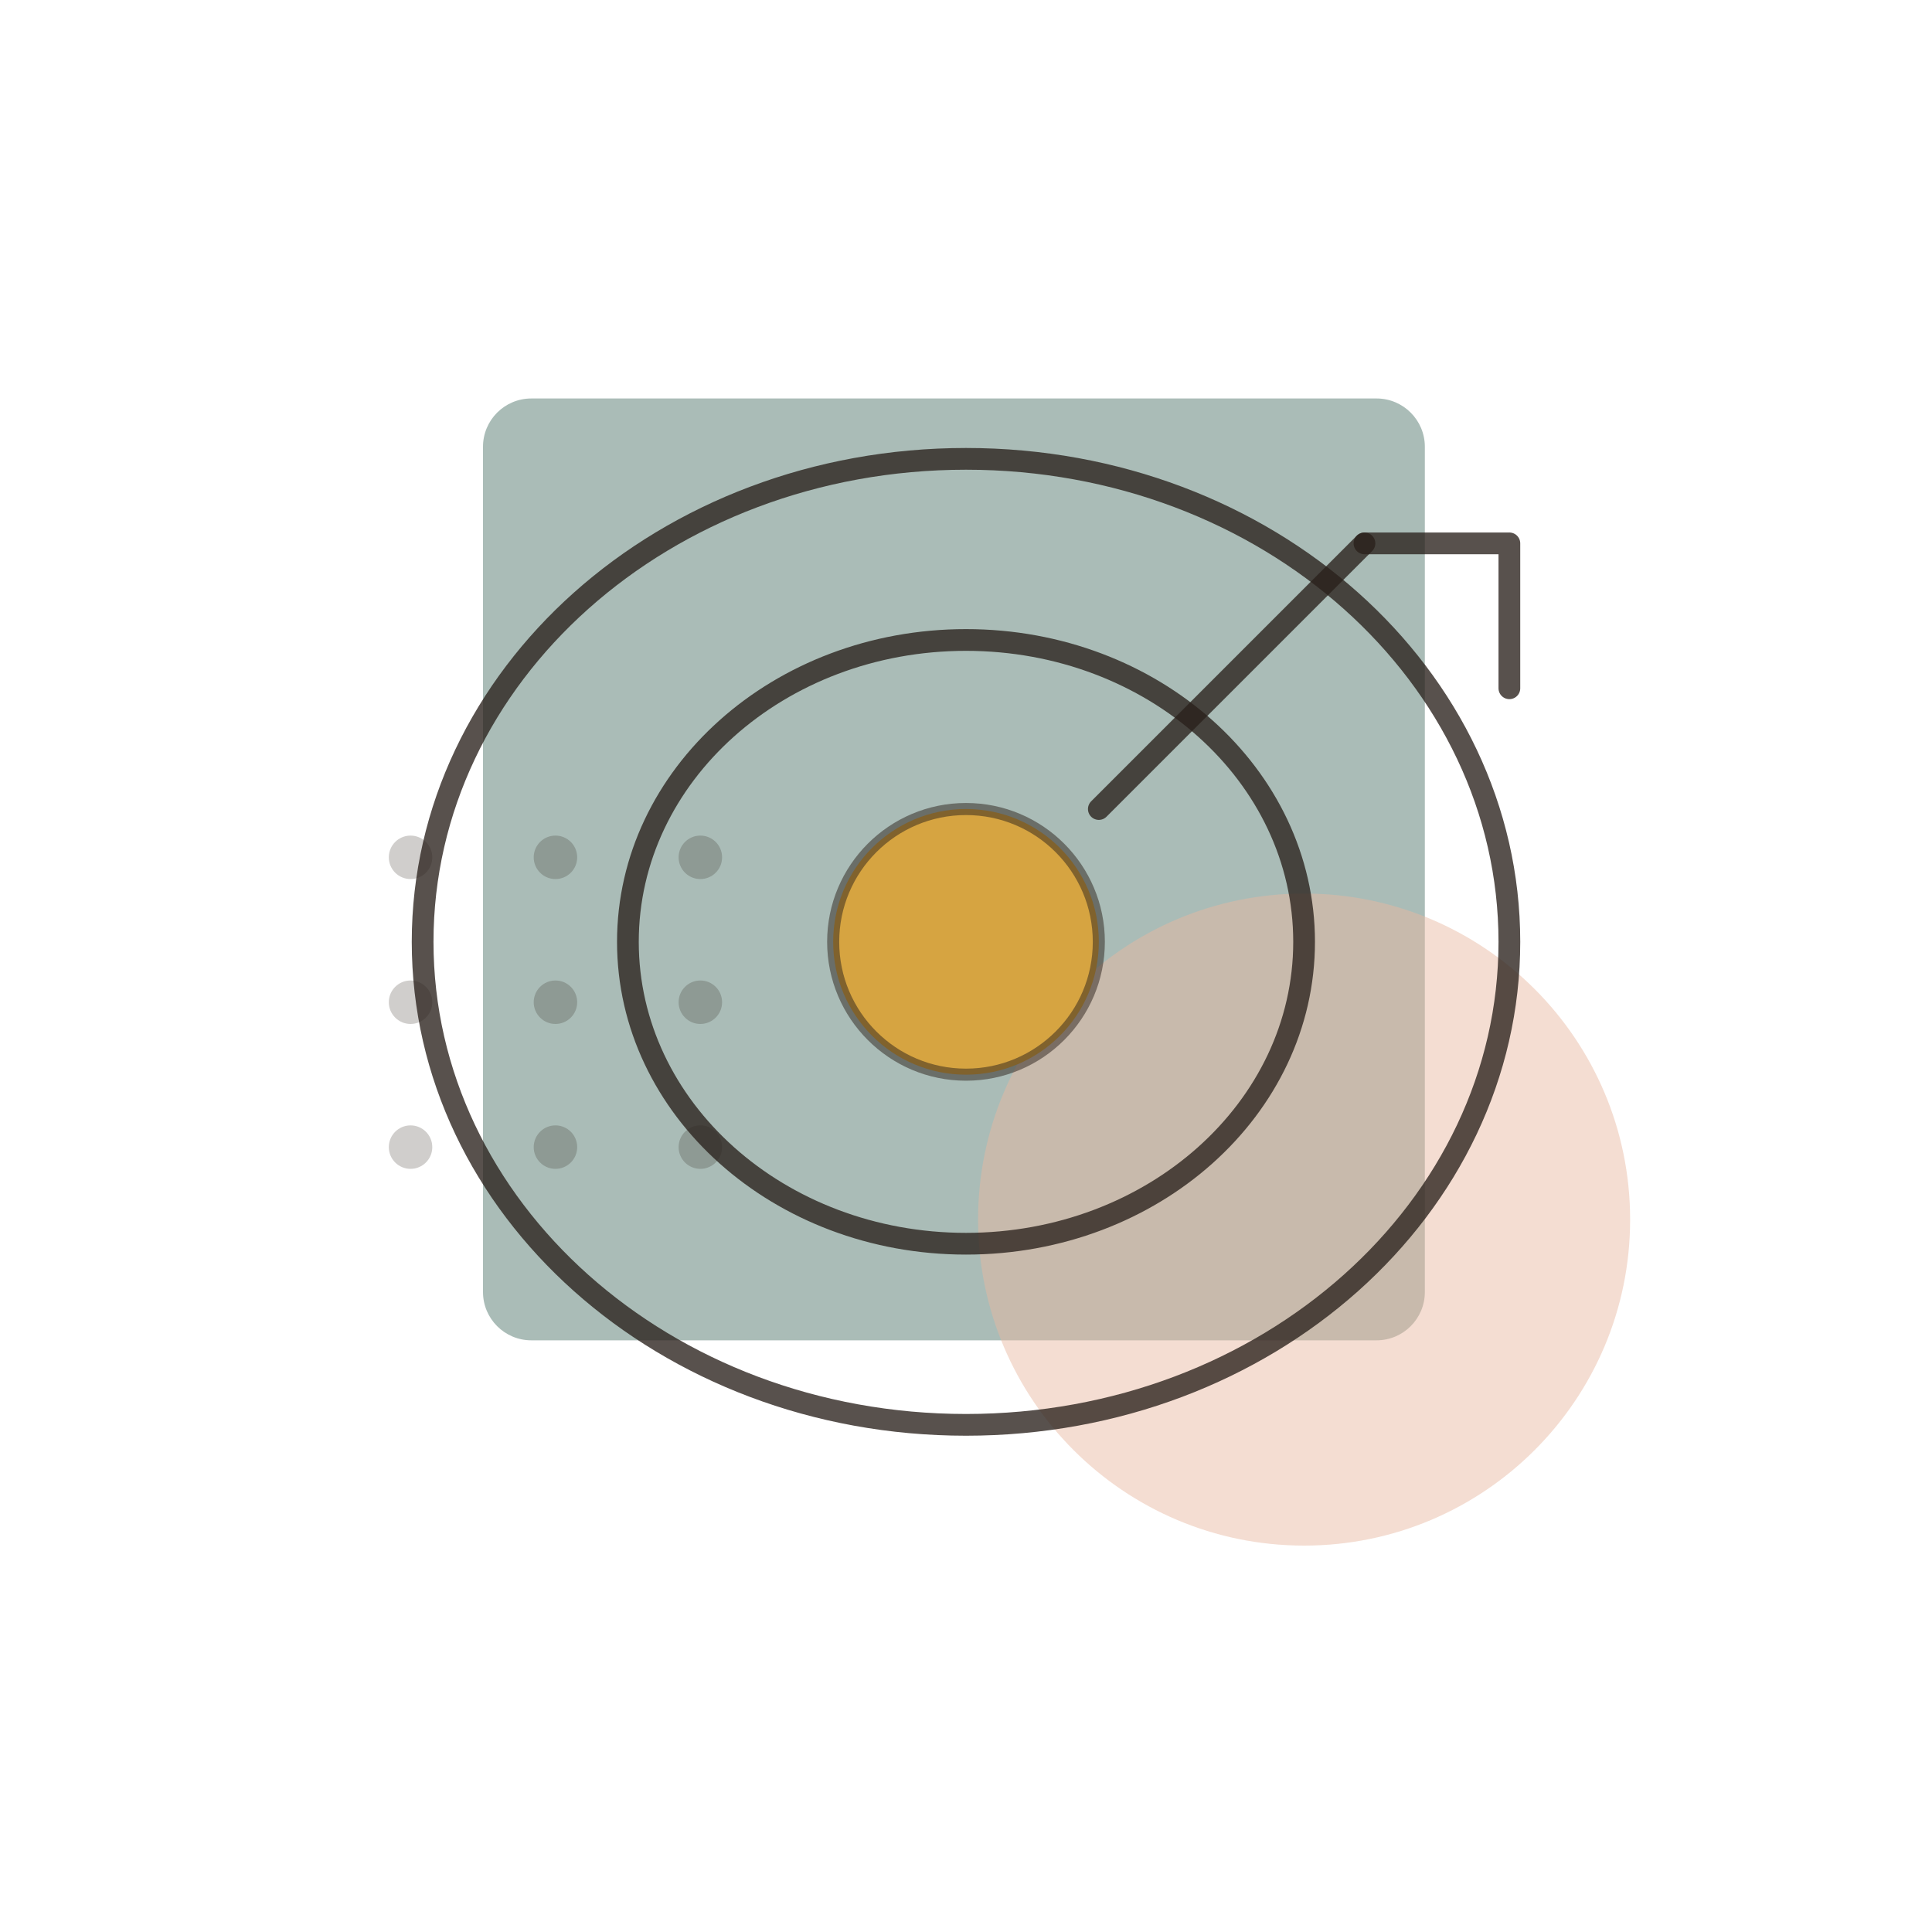
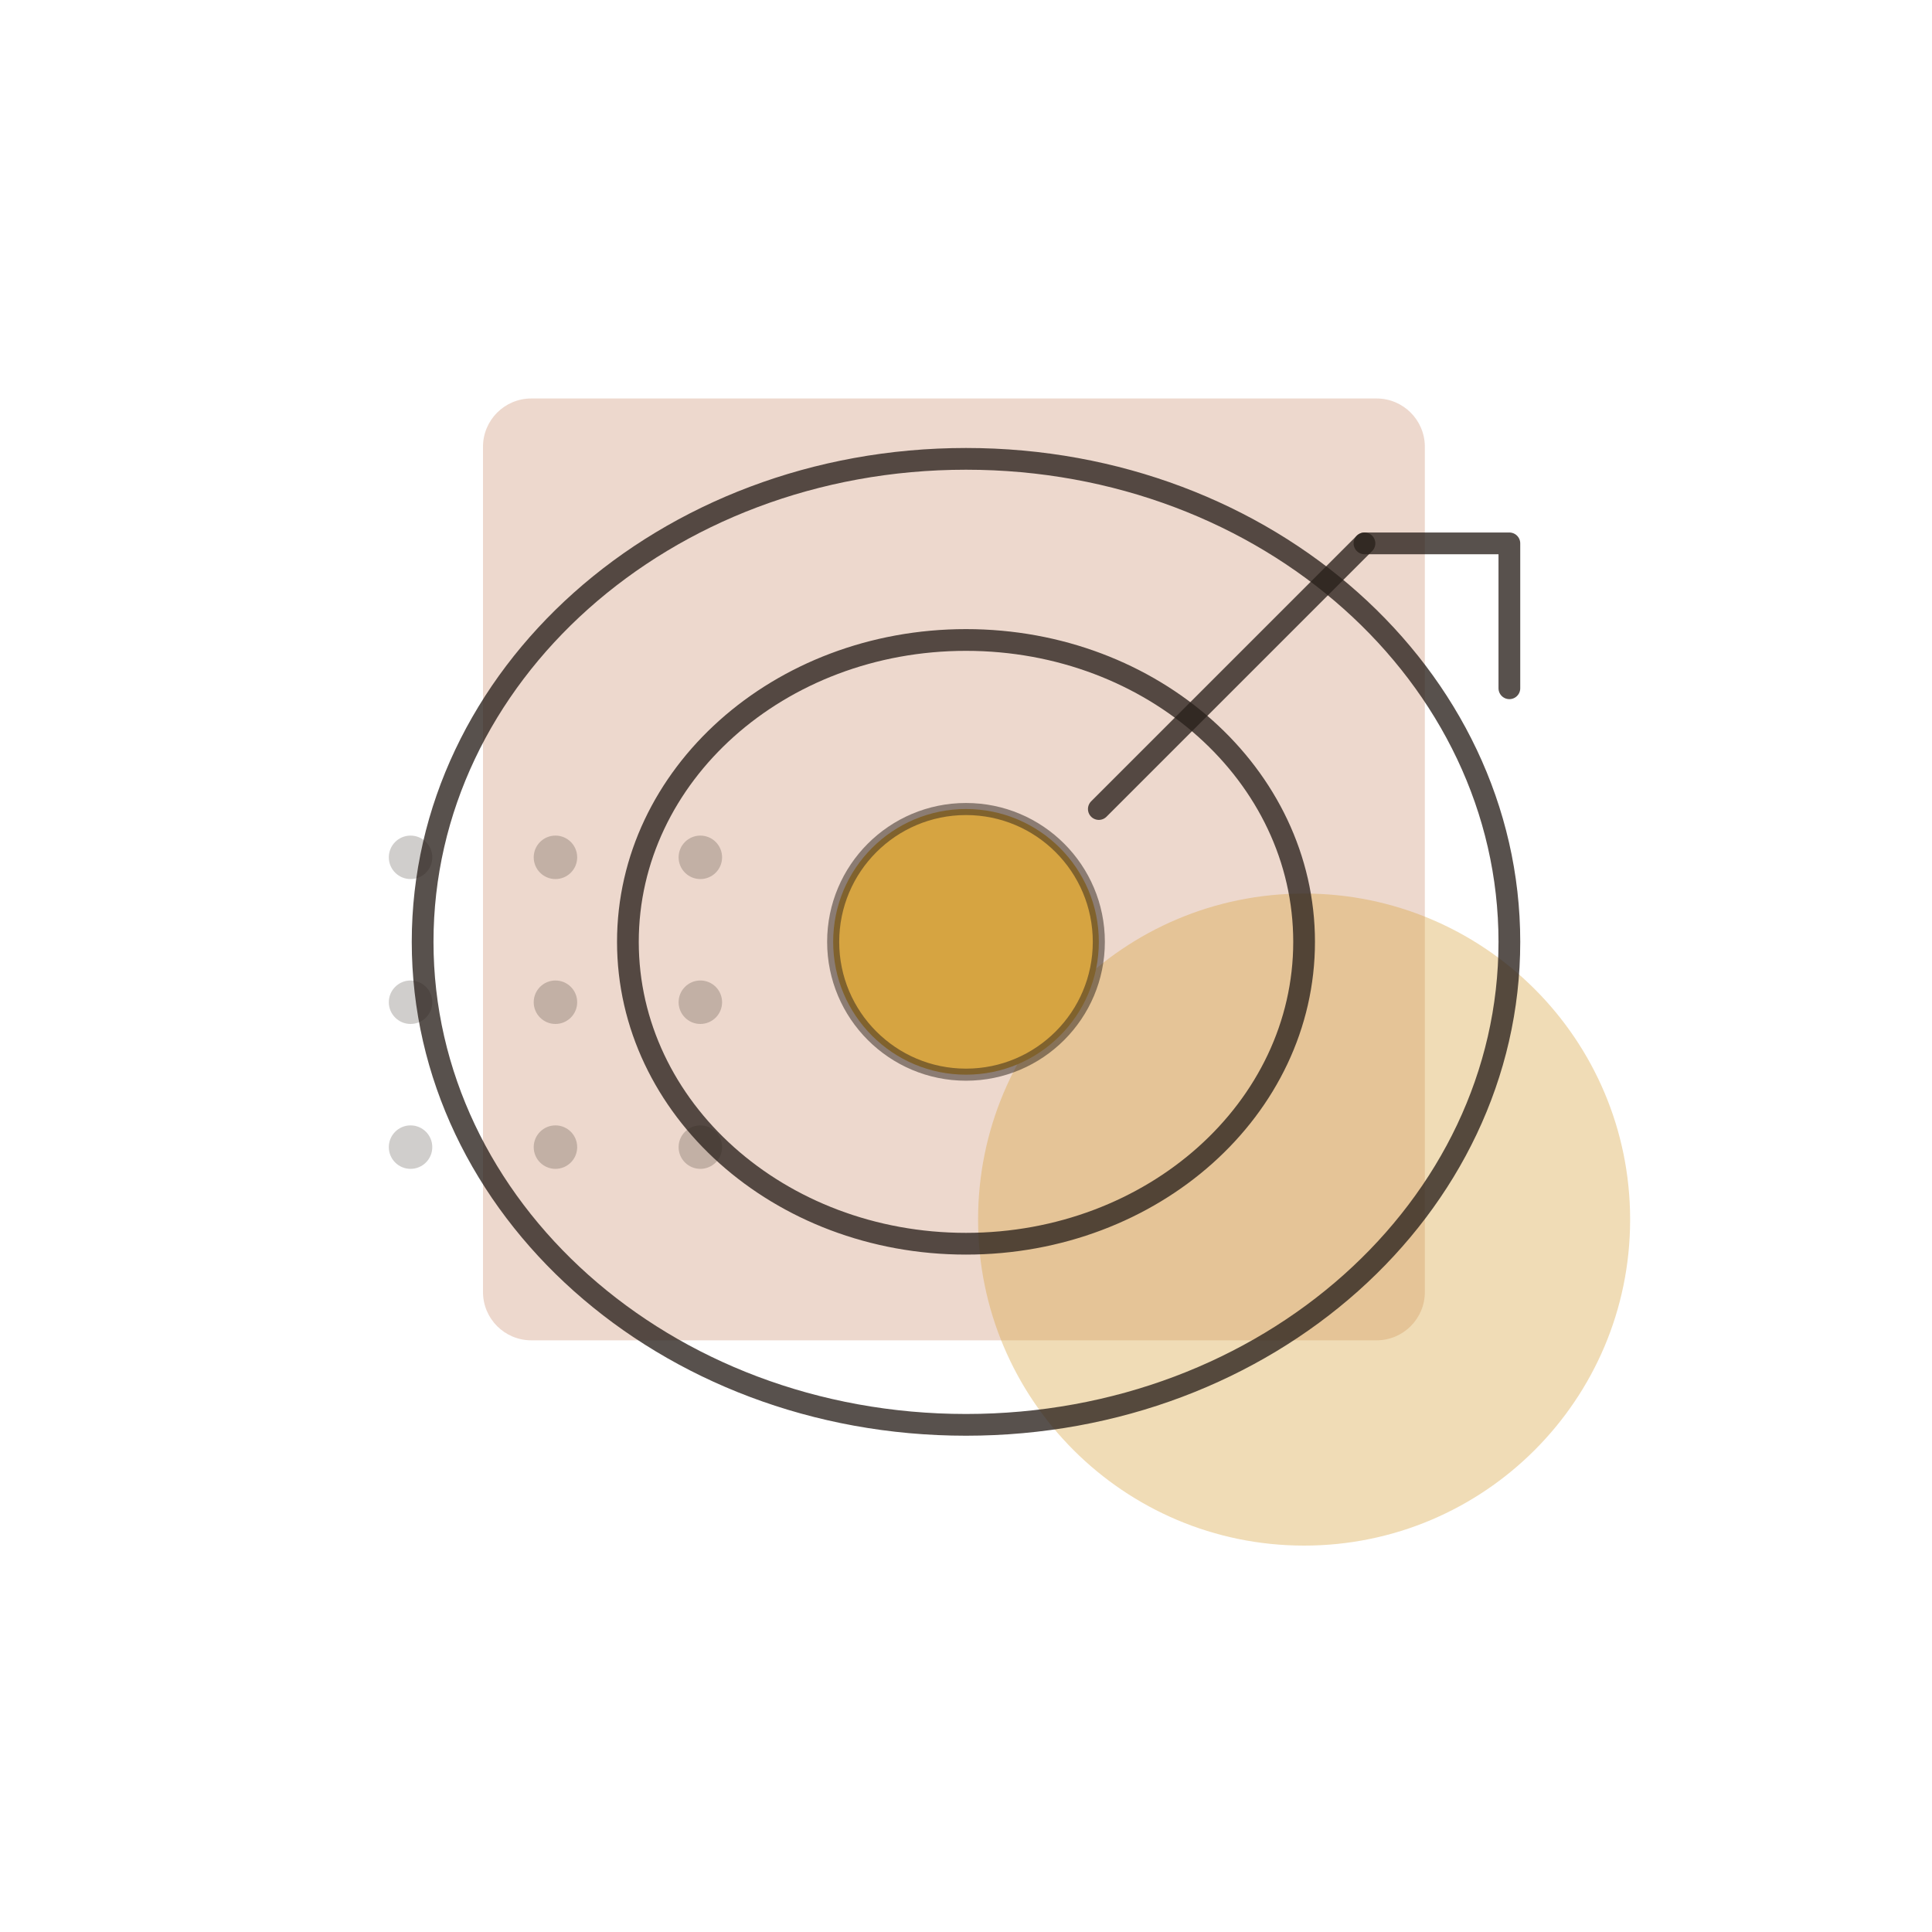
<svg xmlns="http://www.w3.org/2000/svg" width="160" height="160" viewBox="0 0 160 160" fill="none" role="img" aria-labelledby="strategy-title">
-   <rect x="40" y="33" width="78" height="78" rx="4" fill="#8FA7A0" fill-opacity=".76" />
-   <circle cx="108" cy="101" r="27" fill="#E8B7A1" fill-opacity=".48" />
+   <rect x="40" y="33" width="78" height="78" rx="4" fill="#B86B3E" fill-opacity=".26" />
+   <circle cx="108" cy="101" r="27" fill="#D9A441" fill-opacity=".38" />
  <g fill="#2A211B" fill-opacity=".22">
    <circle cx="34" cy="71" r="1.8" />
    <circle cx="46" cy="71" r="1.8" />
    <circle cx="58" cy="71" r="1.8" />
    <circle cx="34" cy="83" r="1.8" />
    <circle cx="46" cy="83" r="1.8" />
    <circle cx="58" cy="83" r="1.8" />
    <circle cx="34" cy="95" r="1.8" />
    <circle cx="46" cy="95" r="1.8" />
    <circle cx="58" cy="95" r="1.8" />
  </g>
  <g stroke="#2A211B" stroke-opacity=".78" stroke-width="1.8" stroke-linecap="round" stroke-linejoin="round">
    <path d="M80 118c25 0 45-18 45-40S105 38 80 38 35 56 35 78s20 40 45 40Z" />
    <path d="M80 103c15.5 0 28-11.2 28-25S95.5 53 80 53 52 64.2 52 78s12.5 25 28 25Z" />
    <path d="M91 67l22-22" />
    <path d="M113 45h12v12" />
  </g>
  <circle cx="80" cy="78" r="11" fill="#D6A441" stroke="#2A211B" stroke-opacity=".5" stroke-width="1" />
</svg>
